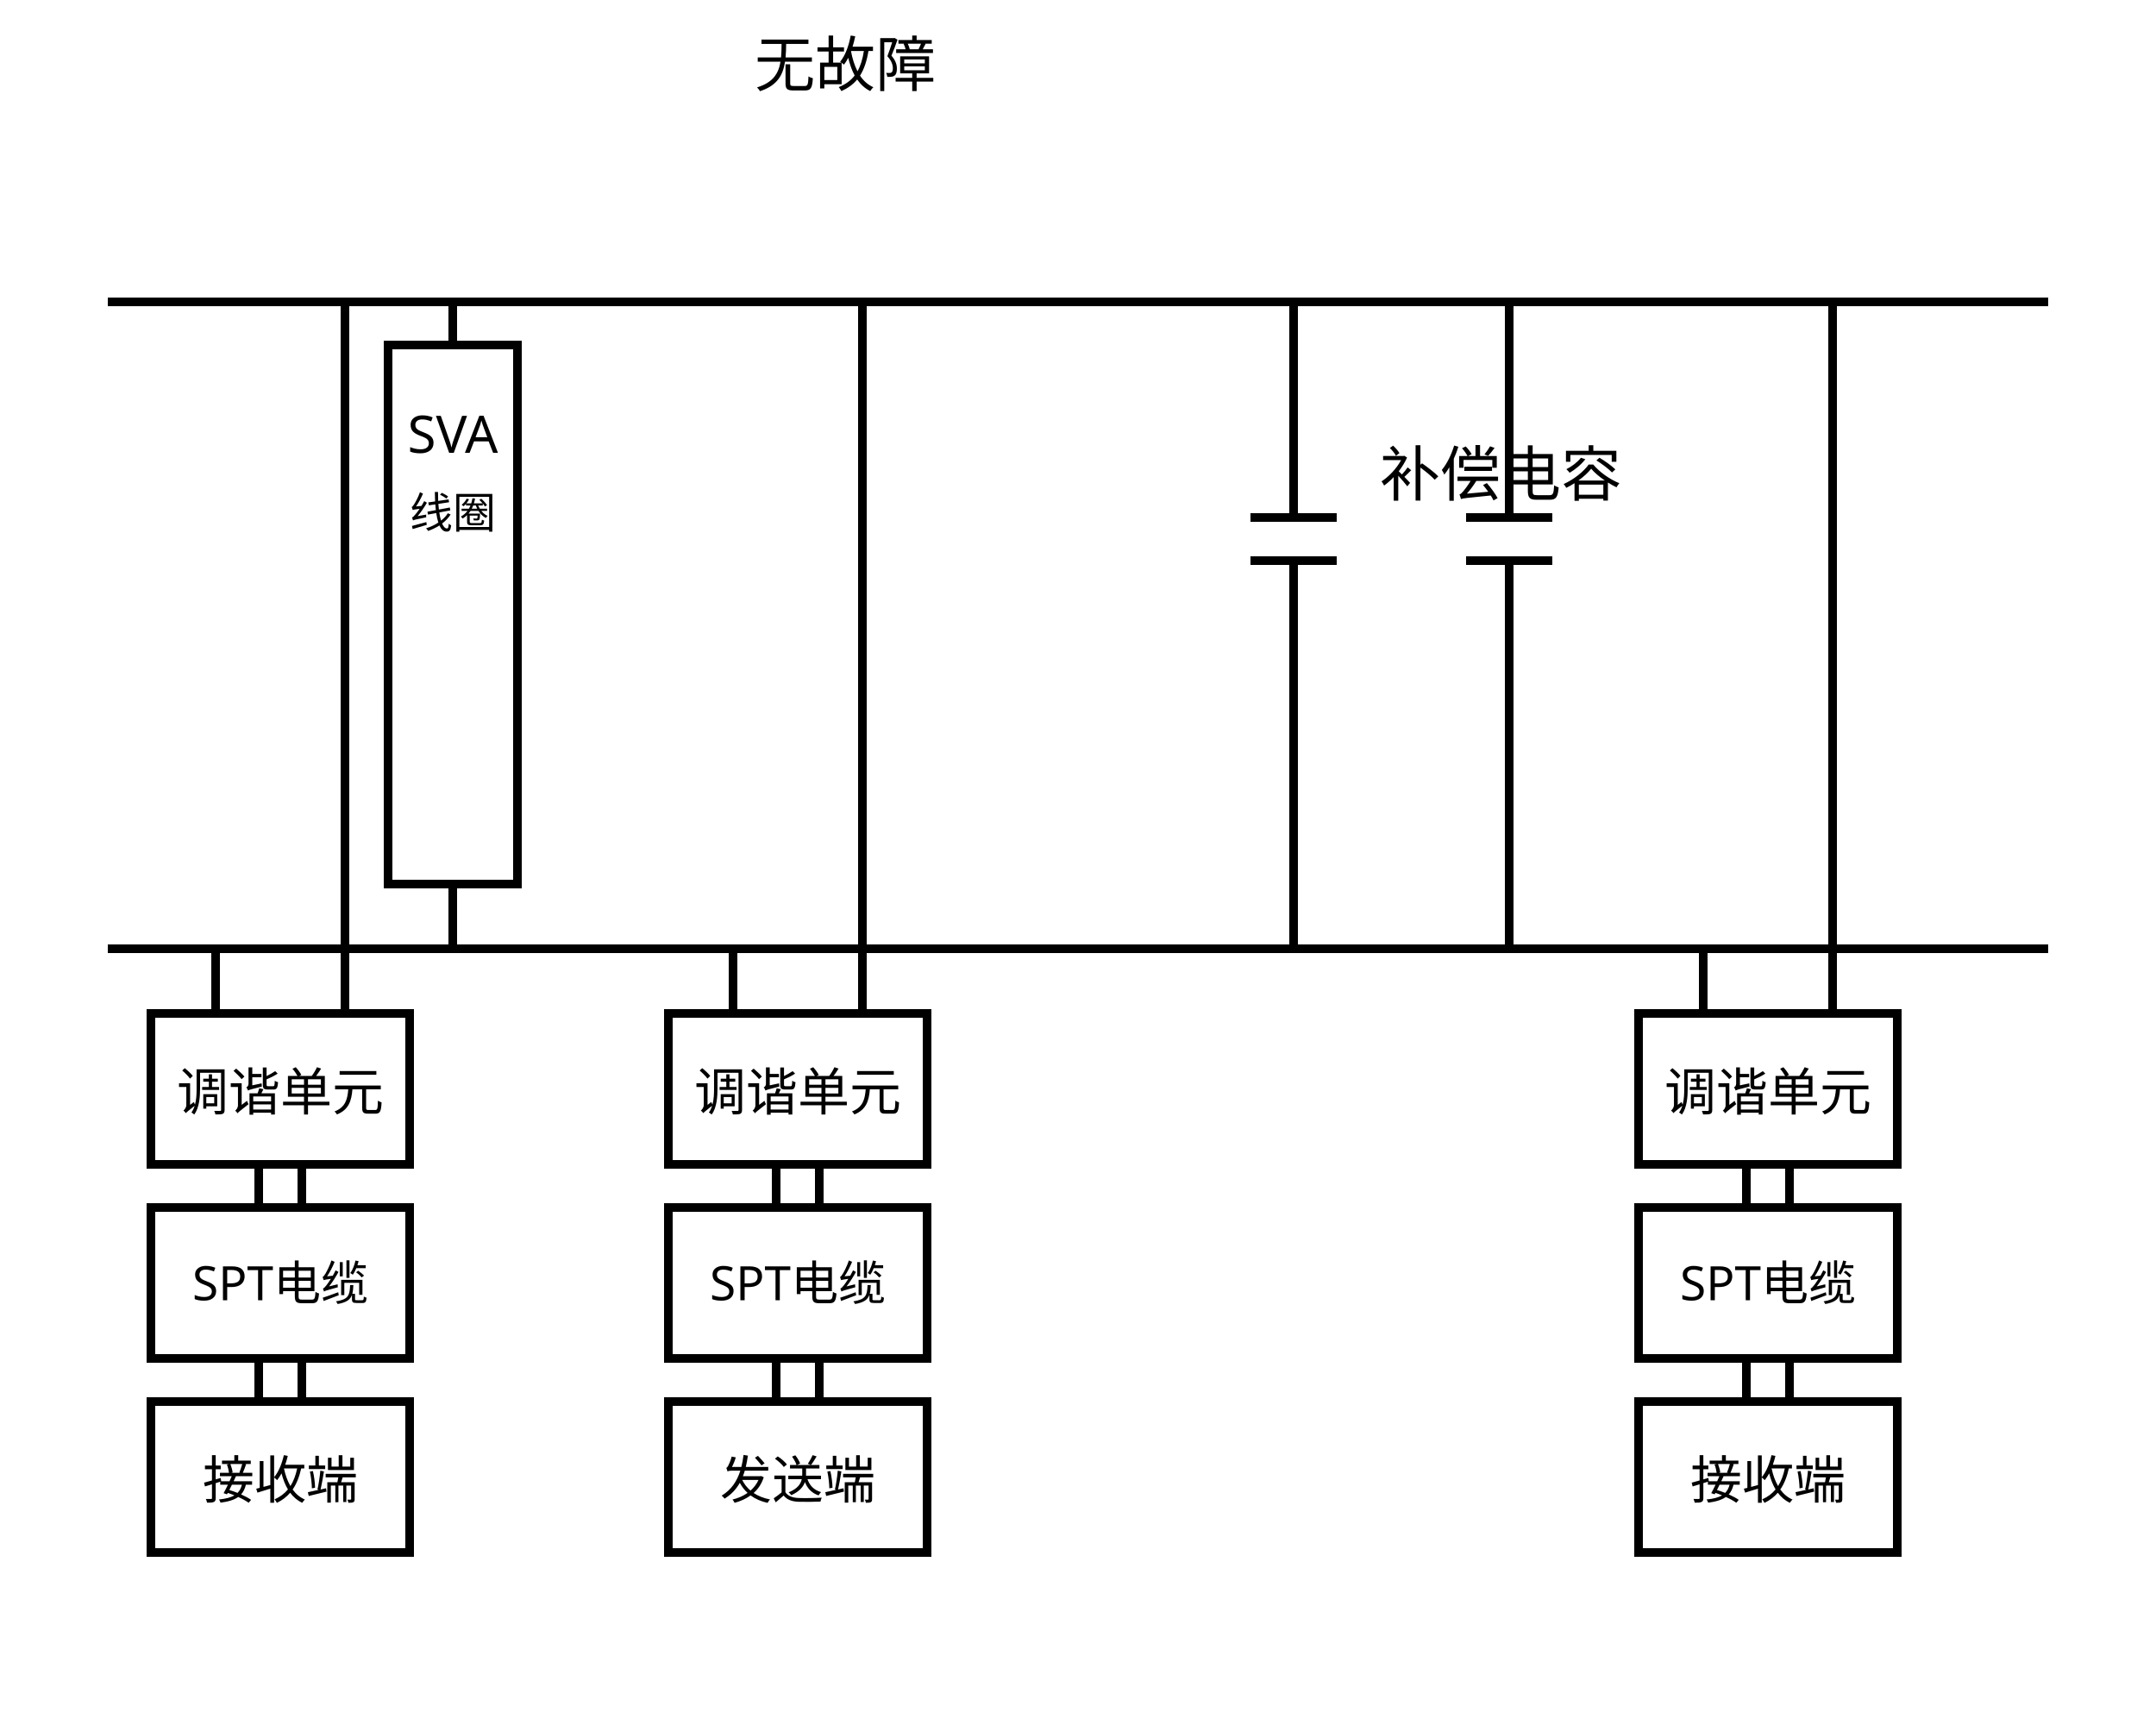
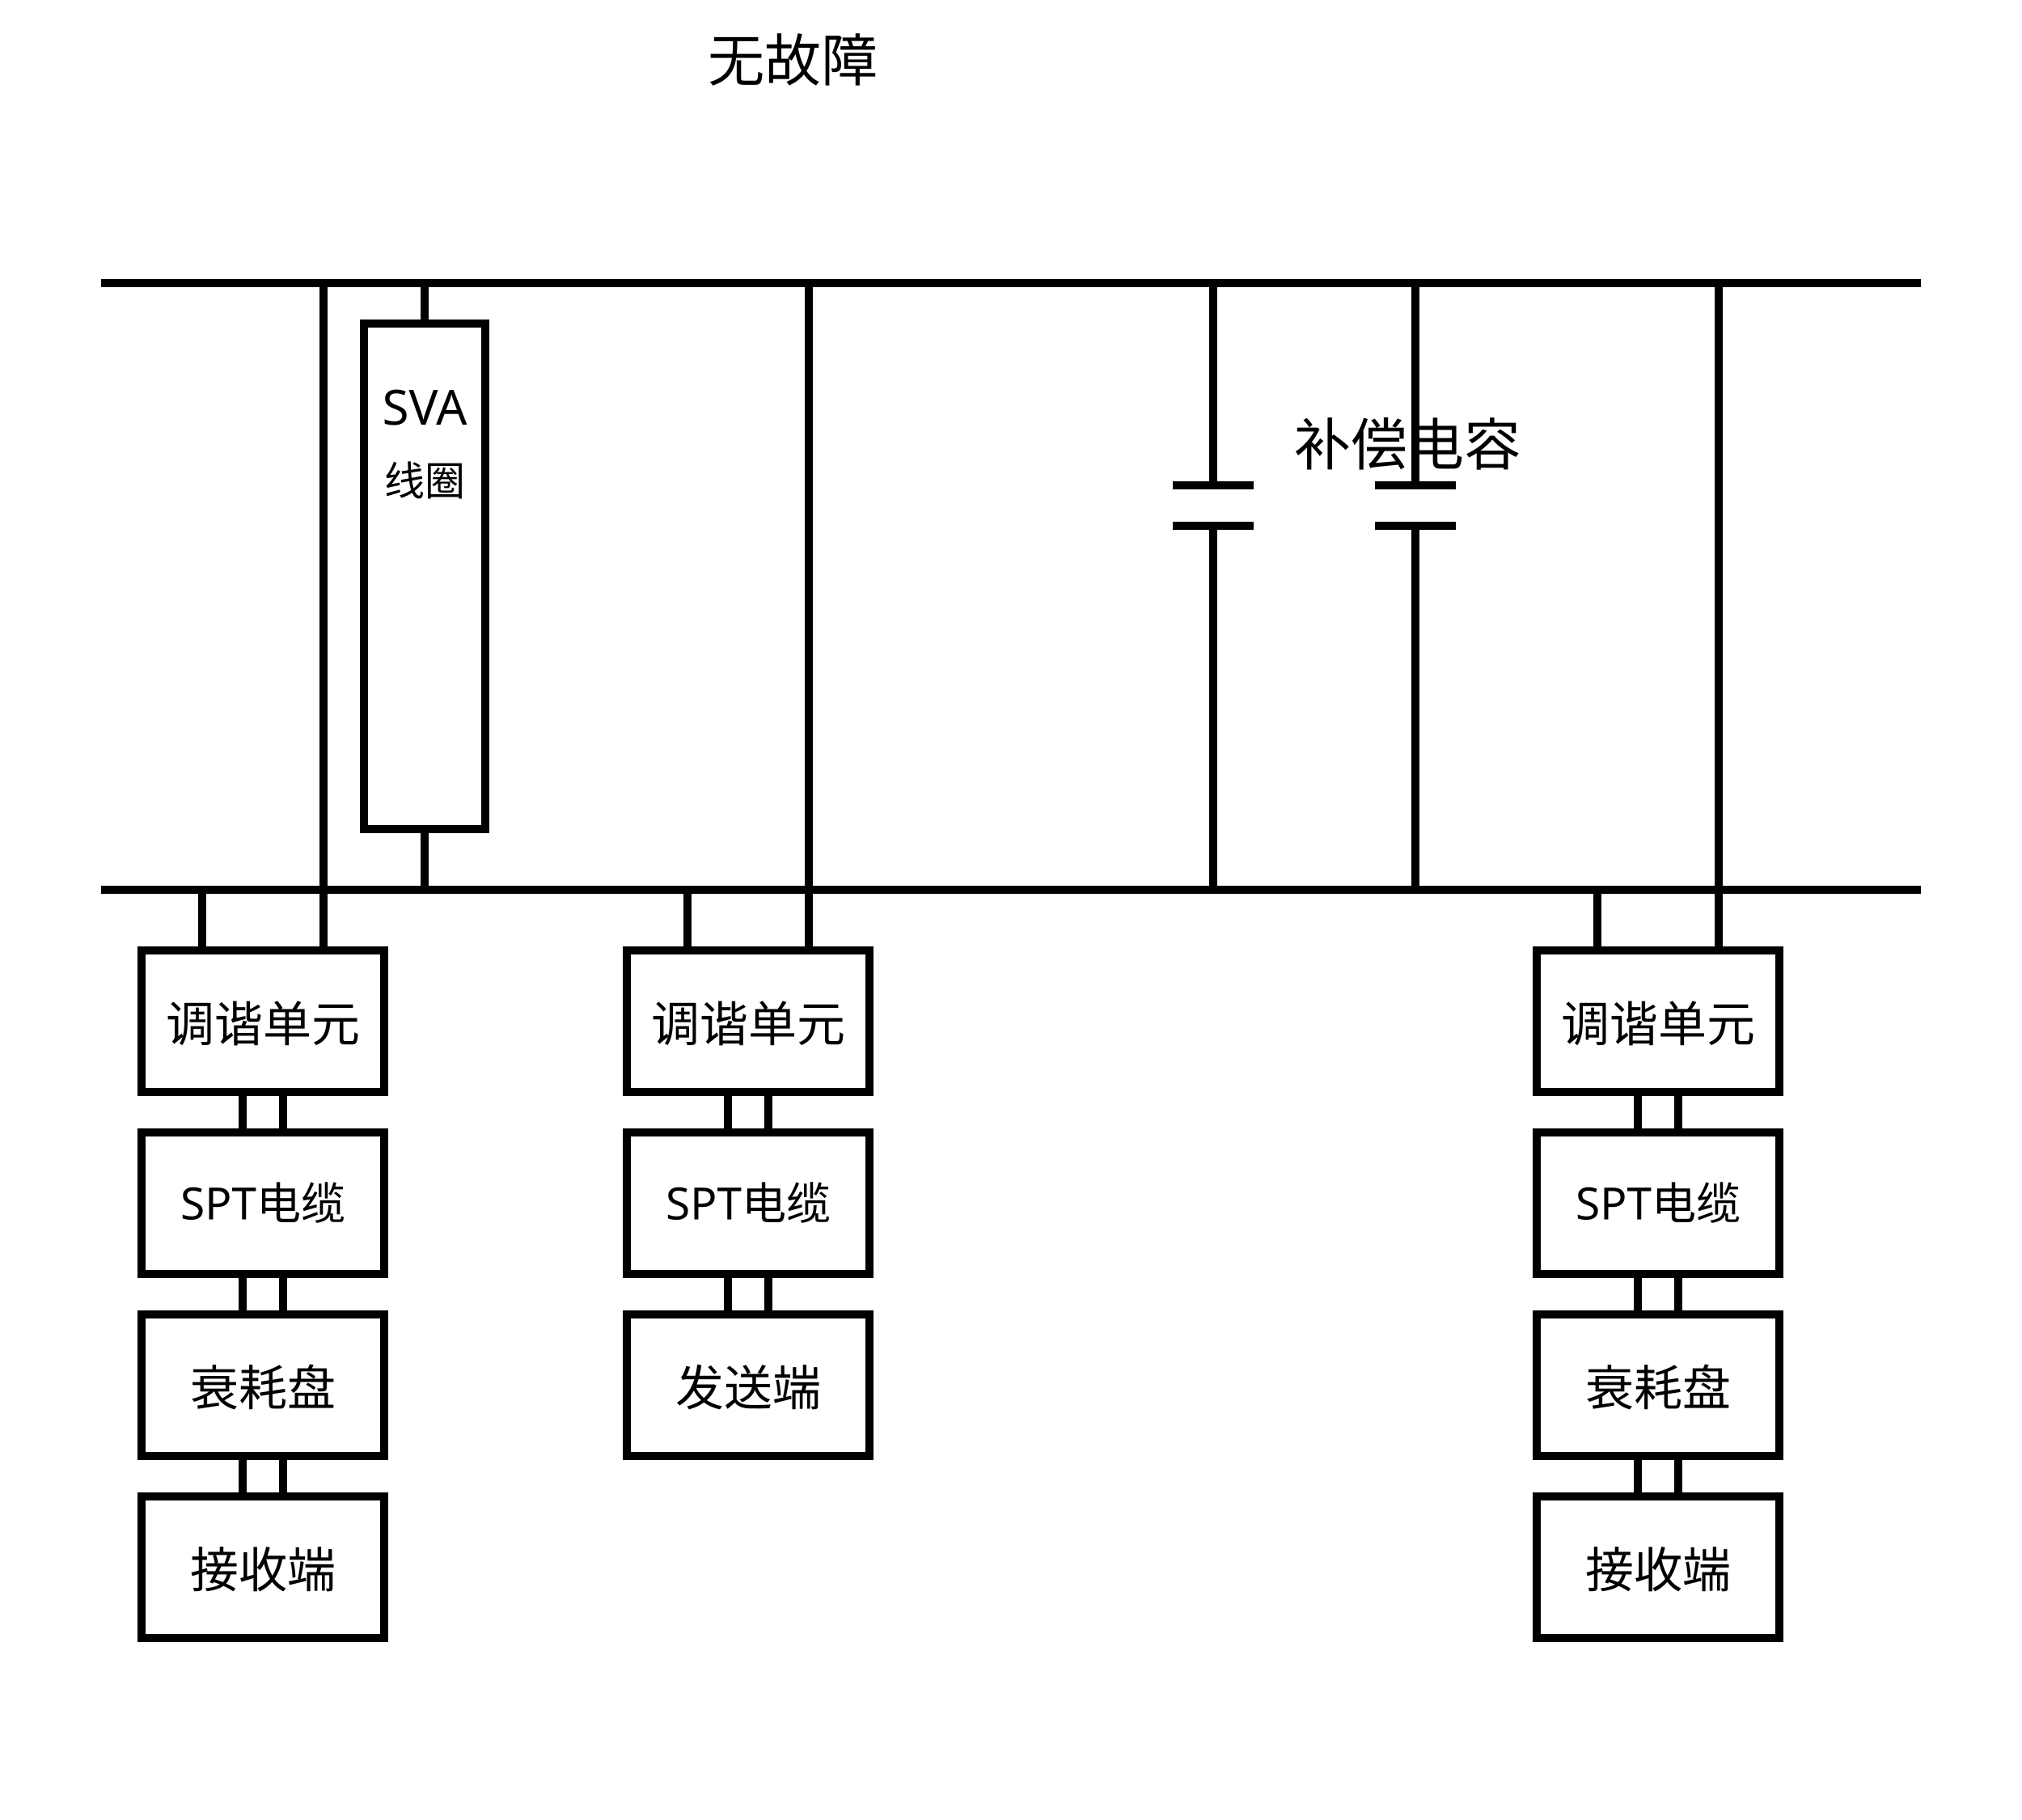
- <svg xmlns="http://www.w3.org/2000/svg" viewBox="0 0 1000 800" width="100%" height="100%">
-   <rect width="1000" height="800" fill="#ffffff" />
+ <svg xmlns="http://www.w3.org/2000/svg" viewBox="0 0 1000 900" width="100%" height="100%">
+   <rect width="1000" height="900" fill="#ffffff" />
  <text x="350" y="40" font-family="sans-serif" font-size="28" fill="#000000" text-anchor="start">无故障</text>
  <line x1="50" y1="140" x2="950" y2="140" stroke="#000000" stroke-width="4" />
  <line x1="50" y1="440" x2="950" y2="440" stroke="#000000" stroke-width="4" />
  <rect x="180" y="160" width="60" height="250" fill="none" stroke="#000000" stroke-width="4" />
  <text x="210" y="210" font-family="sans-serif" font-size="24" fill="#000000" text-anchor="middle">SVA</text>
  <text x="210" y="245" font-family="sans-serif" font-size="20" fill="#000000" text-anchor="middle">线圈</text>
  <line x1="210" y1="140" x2="210" y2="160" stroke="#000000" stroke-width="4" />
  <line x1="210" y1="410" x2="210" y2="440" stroke="#000000" stroke-width="4" />
  <line x1="580" y1="140" x2="620" y2="140" stroke="#000000" stroke-width="4" />
  <line x1="600" y1="140" x2="600" y2="240" stroke="#000000" stroke-width="4" />
  <line x1="580" y1="240" x2="620" y2="240" stroke="#000000" stroke-width="4" />
  <line x1="580" y1="260" x2="620" y2="260" stroke="#000000" stroke-width="4" />
  <line x1="600" y1="260" x2="600" y2="440" stroke="#000000" stroke-width="4" />
  <text x="640" y="230" font-family="sans-serif" font-size="28" fill="#000000">补偿电容</text>
  <line x1="680" y1="140" x2="720" y2="140" stroke="#000000" stroke-width="4" />
  <line x1="700" y1="140" x2="700" y2="240" stroke="#000000" stroke-width="4" />
  <line x1="680" y1="240" x2="720" y2="240" stroke="#000000" stroke-width="4" />
  <line x1="680" y1="260" x2="720" y2="260" stroke="#000000" stroke-width="4" />
  <line x1="700" y1="260" x2="700" y2="440" stroke="#000000" stroke-width="4" />
  <line x1="100" y1="440" x2="100" y2="470" stroke="#000000" stroke-width="4" />
  <line x1="160" y1="140" x2="160" y2="470" stroke="#000000" stroke-width="4" />
  <rect x="70" y="470" width="120" height="70" fill="none" stroke="#000000" stroke-width="4" />
  <text x="130" y="515" font-family="sans-serif" font-size="24" fill="#000000" text-anchor="middle">调谐单元</text>
  <line x1="120" y1="540" x2="120" y2="560" stroke="#000000" stroke-width="4" />
  <line x1="140" y1="540" x2="140" y2="560" stroke="#000000" stroke-width="4" />
  <rect x="70" y="560" width="120" height="70" fill="none" stroke="#000000" stroke-width="4" />
  <text x="130" y="603" font-family="sans-serif" font-size="22" fill="#000000" text-anchor="middle">SPT电缆</text>
  <line x1="120" y1="630" x2="120" y2="650" stroke="#000000" stroke-width="4" />
  <line x1="140" y1="630" x2="140" y2="650" stroke="#000000" stroke-width="4" />
  <rect x="70" y="650" width="120" height="70" fill="none" stroke="#000000" stroke-width="4" />
-   <text x="130" y="695" font-family="sans-serif" font-size="24" fill="#000000" text-anchor="middle">接收端</text>
+   <text x="130" y="695" font-family="sans-serif" font-size="24" fill="#000000" text-anchor="middle">衰耗盘</text>
+   <line x1="120" y1="720" x2="120" y2="740" stroke="#000000" stroke-width="4" />
+   <line x1="140" y1="720" x2="140" y2="740" stroke="#000000" stroke-width="4" />
+   <rect x="70" y="740" width="120" height="70" fill="none" stroke="#000000" stroke-width="4" />
+   <text x="130" y="785" font-family="sans-serif" font-size="24" fill="#000000" text-anchor="middle">接收端</text>
  <line x1="340" y1="440" x2="340" y2="470" stroke="#000000" stroke-width="4" />
  <line x1="400" y1="140" x2="400" y2="470" stroke="#000000" stroke-width="4" />
  <rect x="310" y="470" width="120" height="70" fill="none" stroke="#000000" stroke-width="4" />
  <text x="370" y="515" font-family="sans-serif" font-size="24" fill="#000000" text-anchor="middle">调谐单元</text>
  <line x1="360" y1="540" x2="360" y2="560" stroke="#000000" stroke-width="4" />
  <line x1="380" y1="540" x2="380" y2="560" stroke="#000000" stroke-width="4" />
  <rect x="310" y="560" width="120" height="70" fill="none" stroke="#000000" stroke-width="4" />
  <text x="370" y="603" font-family="sans-serif" font-size="22" fill="#000000" text-anchor="middle">SPT电缆</text>
  <line x1="360" y1="630" x2="360" y2="650" stroke="#000000" stroke-width="4" />
  <line x1="380" y1="630" x2="380" y2="650" stroke="#000000" stroke-width="4" />
  <rect x="310" y="650" width="120" height="70" fill="none" stroke="#000000" stroke-width="4" />
  <text x="370" y="695" font-family="sans-serif" font-size="24" fill="#000000" text-anchor="middle">发送端</text>
  <line x1="790" y1="440" x2="790" y2="470" stroke="#000000" stroke-width="4" />
  <line x1="850" y1="140" x2="850" y2="470" stroke="#000000" stroke-width="4" />
  <rect x="760" y="470" width="120" height="70" fill="none" stroke="#000000" stroke-width="4" />
  <text x="820" y="515" font-family="sans-serif" font-size="24" fill="#000000" text-anchor="middle">调谐单元</text>
  <line x1="810" y1="540" x2="810" y2="560" stroke="#000000" stroke-width="4" />
  <line x1="830" y1="540" x2="830" y2="560" stroke="#000000" stroke-width="4" />
  <rect x="760" y="560" width="120" height="70" fill="none" stroke="#000000" stroke-width="4" />
  <text x="820" y="603" font-family="sans-serif" font-size="22" fill="#000000" text-anchor="middle">SPT电缆</text>
  <line x1="810" y1="630" x2="810" y2="650" stroke="#000000" stroke-width="4" />
  <line x1="830" y1="630" x2="830" y2="650" stroke="#000000" stroke-width="4" />
  <rect x="760" y="650" width="120" height="70" fill="none" stroke="#000000" stroke-width="4" />
-   <text x="820" y="695" font-family="sans-serif" font-size="24" fill="#000000" text-anchor="middle">接收端</text>
+   <text x="820" y="695" font-family="sans-serif" font-size="24" fill="#000000" text-anchor="middle">衰耗盘</text>
+   <line x1="810" y1="720" x2="810" y2="740" stroke="#000000" stroke-width="4" />
+   <line x1="830" y1="720" x2="830" y2="740" stroke="#000000" stroke-width="4" />
+   <rect x="760" y="740" width="120" height="70" fill="none" stroke="#000000" stroke-width="4" />
+   <text x="820" y="785" font-family="sans-serif" font-size="24" fill="#000000" text-anchor="middle">接收端</text>
</svg>
